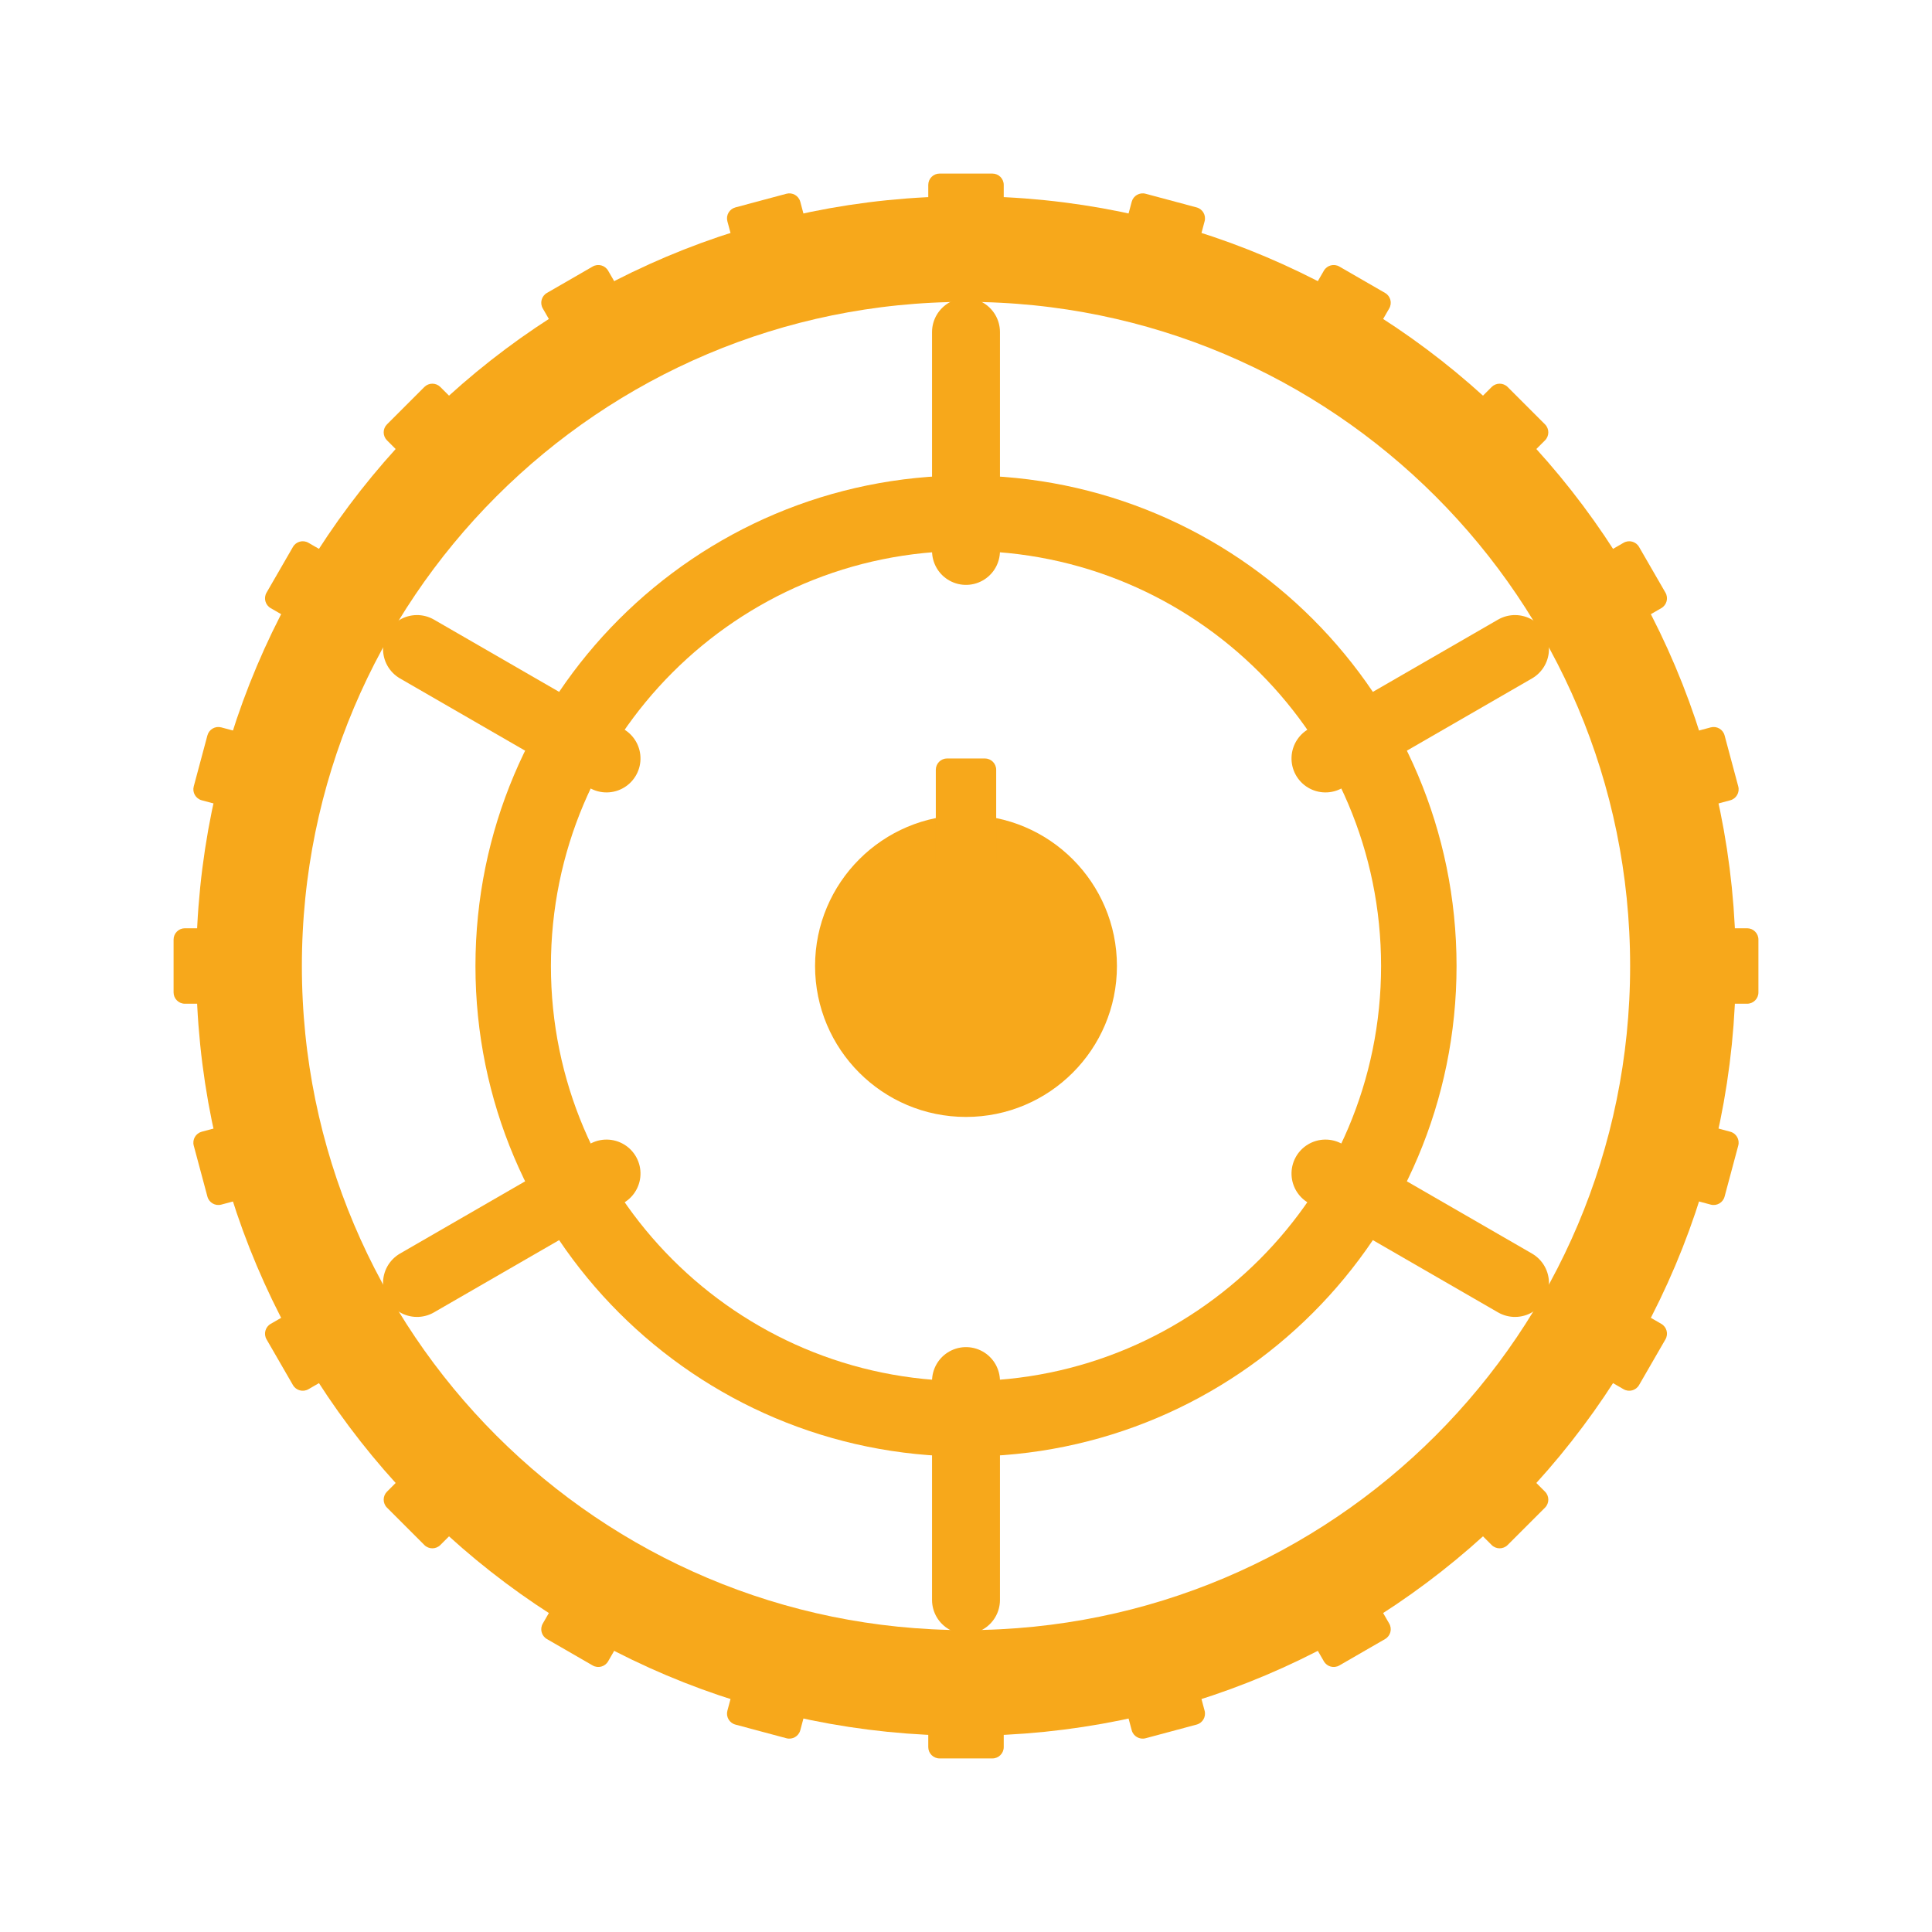
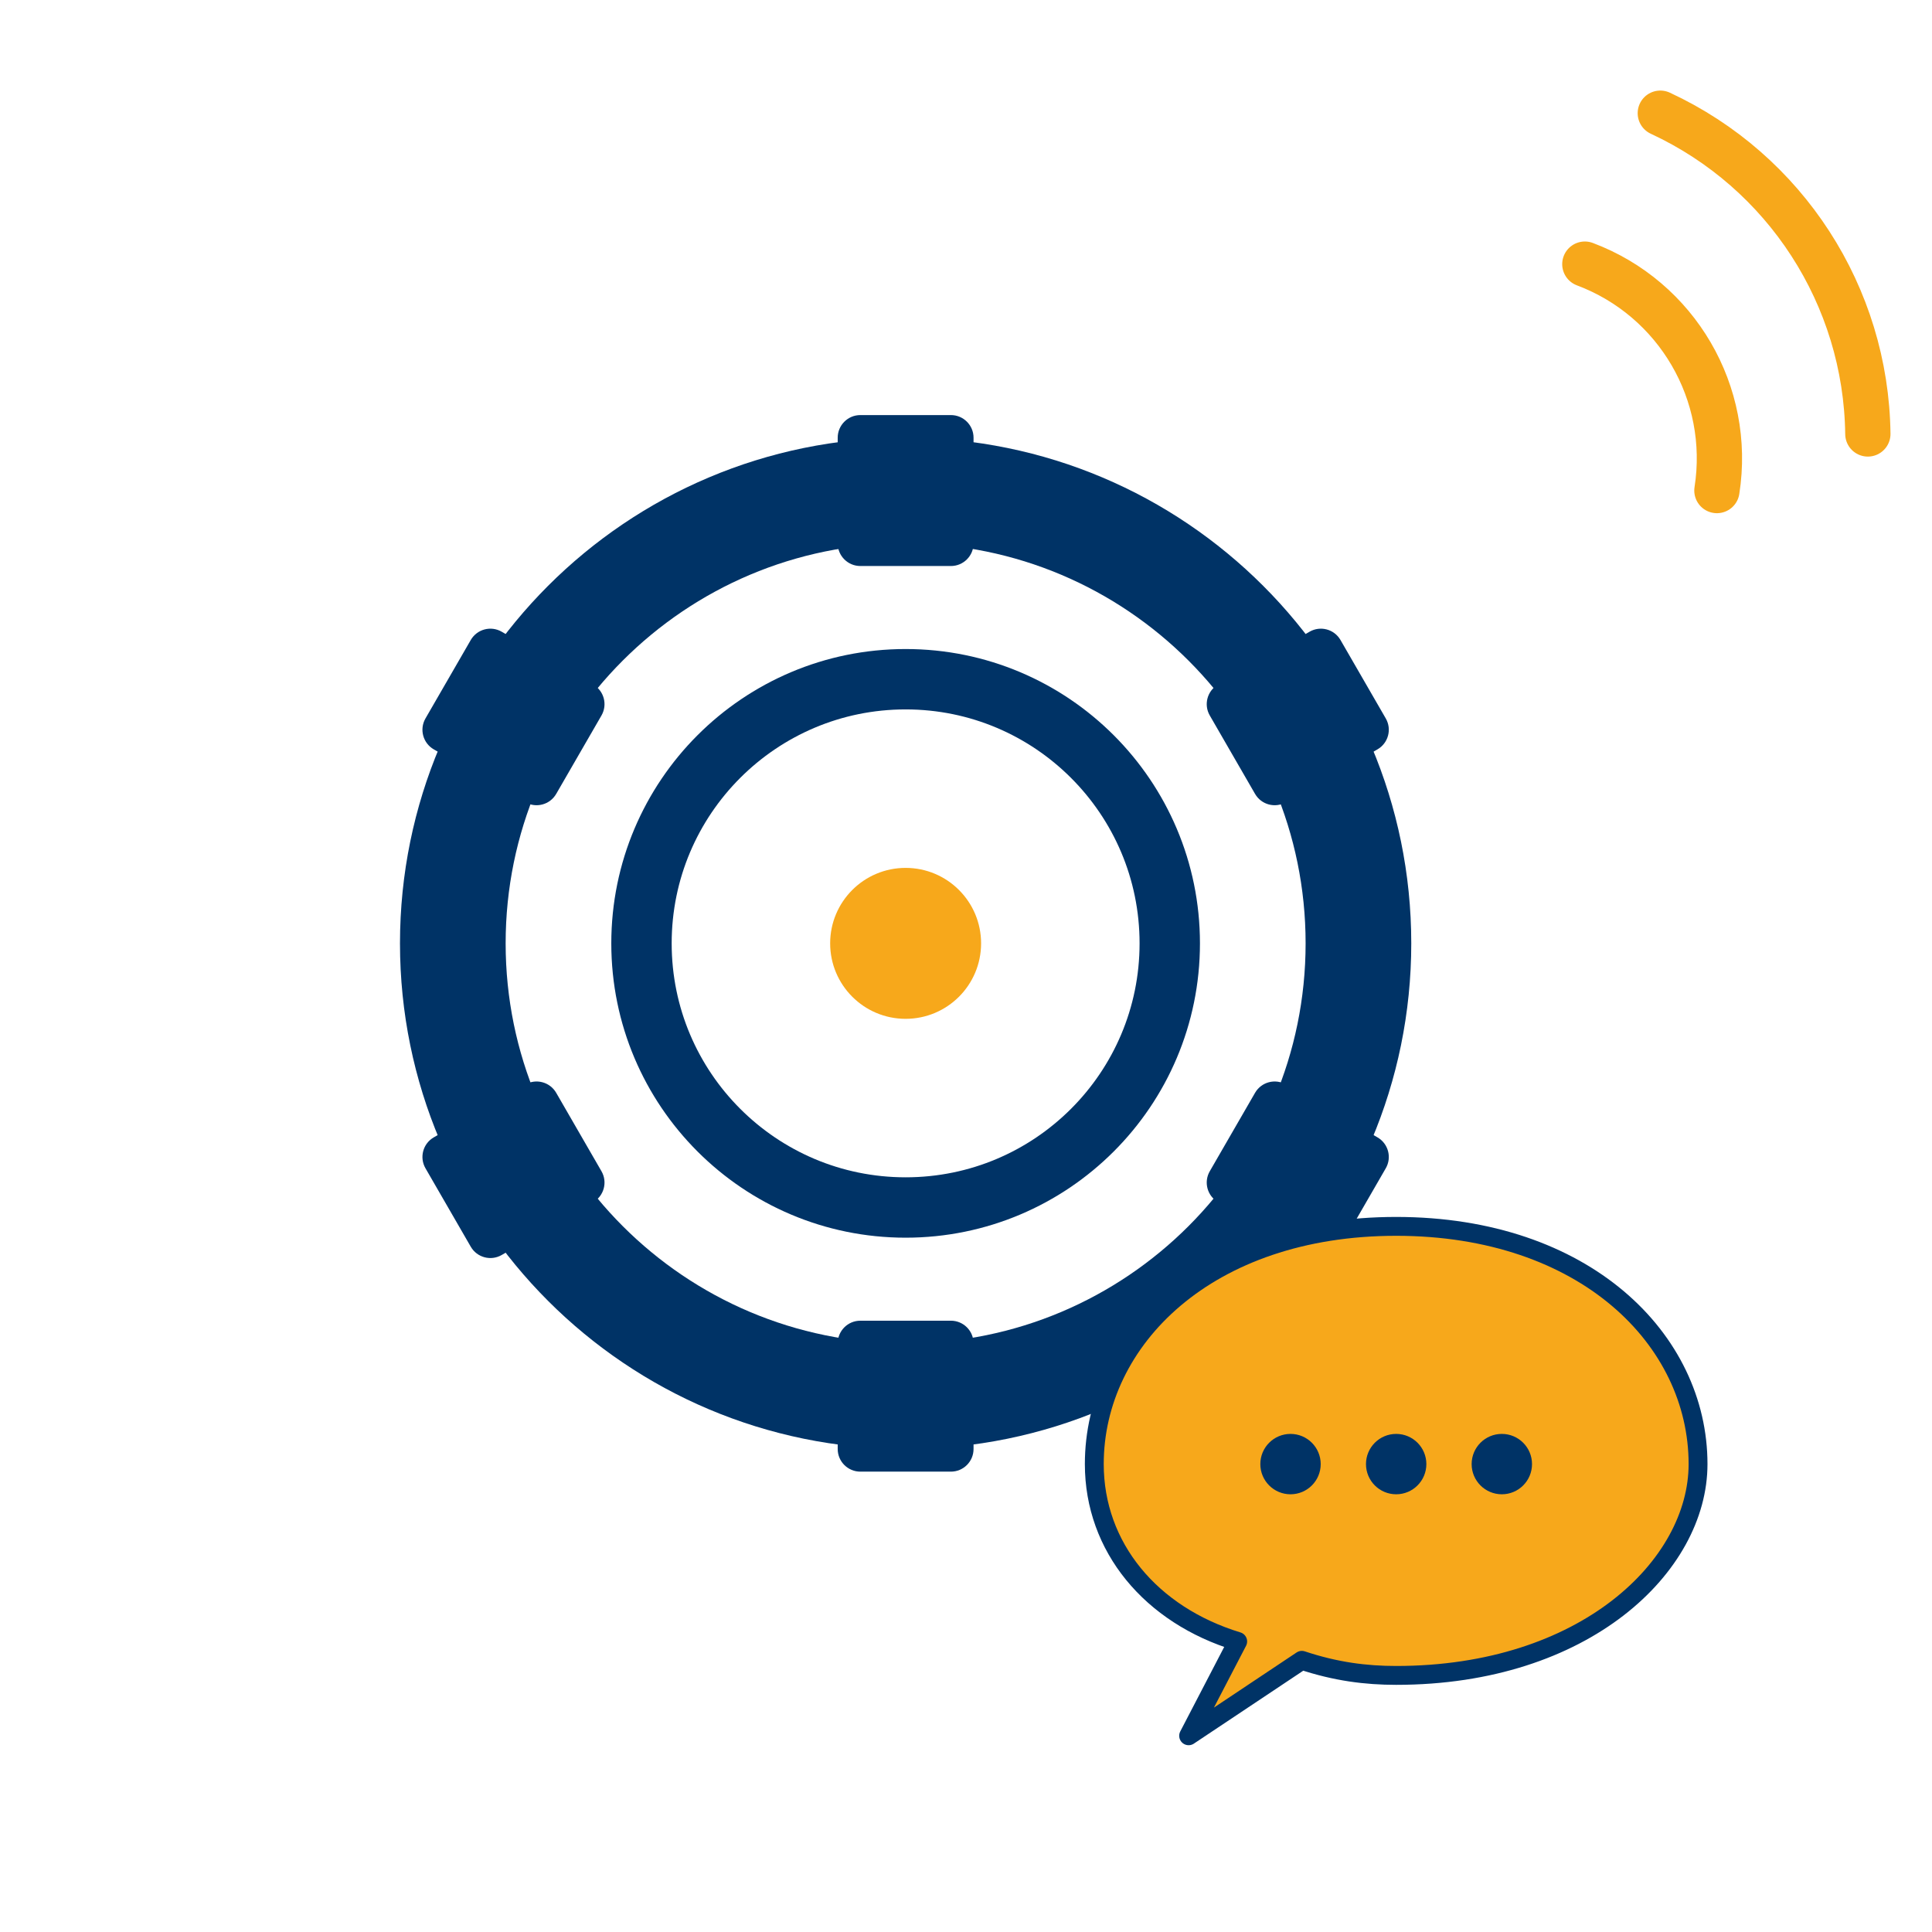
<svg xmlns="http://www.w3.org/2000/svg" viewBox="0 0 512 512">
-   <g transform="translate(256,256)">
-     <g fill="#F7A81B">
-       <rect x="-10" y="-210" width="20" height="30" rx="3" />
-       <rect x="-10" y="-210" width="20" height="30" rx="3" transform="rotate(15)" />
-       <rect x="-10" y="-210" width="20" height="30" rx="3" transform="rotate(30)" />
-       <rect x="-10" y="-210" width="20" height="30" rx="3" transform="rotate(45)" />
-       <rect x="-10" y="-210" width="20" height="30" rx="3" transform="rotate(60)" />
-       <rect x="-10" y="-210" width="20" height="30" rx="3" transform="rotate(75)" />
-       <rect x="-10" y="-210" width="20" height="30" rx="3" transform="rotate(90)" />
-       <rect x="-10" y="-210" width="20" height="30" rx="3" transform="rotate(105)" />
-       <rect x="-10" y="-210" width="20" height="30" rx="3" transform="rotate(120)" />
-       <rect x="-10" y="-210" width="20" height="30" rx="3" transform="rotate(135)" />
-       <rect x="-10" y="-210" width="20" height="30" rx="3" transform="rotate(150)" />
-       <rect x="-10" y="-210" width="20" height="30" rx="3" transform="rotate(165)" />
-       <rect x="-10" y="-210" width="20" height="30" rx="3" transform="rotate(180)" />
-       <rect x="-10" y="-210" width="20" height="30" rx="3" transform="rotate(195)" />
-       <rect x="-10" y="-210" width="20" height="30" rx="3" transform="rotate(210)" />
-       <rect x="-10" y="-210" width="20" height="30" rx="3" transform="rotate(225)" />
-       <rect x="-10" y="-210" width="20" height="30" rx="3" transform="rotate(240)" />
-       <rect x="-10" y="-210" width="20" height="30" rx="3" transform="rotate(255)" />
-       <rect x="-10" y="-210" width="20" height="30" rx="3" transform="rotate(270)" />
-       <rect x="-10" y="-210" width="20" height="30" rx="3" transform="rotate(285)" />
-       <rect x="-10" y="-210" width="20" height="30" rx="3" transform="rotate(300)" />
-       <rect x="-10" y="-210" width="20" height="30" rx="3" transform="rotate(315)" />
-       <rect x="-10" y="-210" width="20" height="30" rx="3" transform="rotate(330)" />
-       <rect x="-10" y="-210" width="20" height="30" rx="3" transform="rotate(345)" />
+   <style>
+     .arc1 { animation: pulse 2.4s ease-in-out infinite; }
+     .arc2 { animation: pulse 2.4s ease-in-out 0.3s infinite; }
+     @keyframes pulse {
+       0%, 100% { opacity: 0.3; }
+       50% { opacity: 1; }
+     }
+   </style>
+   <g transform="translate(240,250)">
+     <g fill="#003366">
+       <rect x="-18" y="-140" width="36" height="40" rx="6" />
+       <rect x="-18" y="-140" width="36" height="40" rx="6" transform="rotate(60)" />
+       <rect x="-18" y="-140" width="36" height="40" rx="6" transform="rotate(120)" />
+       <rect x="-18" y="-140" width="36" height="40" rx="6" transform="rotate(180)" />
+       <rect x="-18" y="-140" width="36" height="40" rx="6" transform="rotate(240)" />
+       <rect x="-18" y="-140" width="36" height="40" rx="6" transform="rotate(300)" />
    </g>
-     <circle cx="0" cy="0" r="190" fill="none" stroke="#F7A81B" stroke-width="28" />
-     <circle cx="0" cy="0" r="120" fill="none" stroke="#F7A81B" stroke-width="20" />
-     <g stroke="#F7A81B" stroke-width="18" stroke-linecap="round">
-       <line x1="0" y1="-110" x2="0" y2="-168" />
-       <line x1="0" y1="-110" x2="0" y2="-168" transform="rotate(60)" />
-       <line x1="0" y1="-110" x2="0" y2="-168" transform="rotate(120)" />
-       <line x1="0" y1="-110" x2="0" y2="-168" transform="rotate(180)" />
-       <line x1="0" y1="-110" x2="0" y2="-168" transform="rotate(240)" />
-       <line x1="0" y1="-110" x2="0" y2="-168" transform="rotate(300)" />
-     </g>
-     <circle cx="0" cy="0" r="40" fill="#F7A81B" />
-     <rect x="-8" y="-55" width="16" height="30" rx="3" fill="#F7A81B" />
+     <circle cx="0" cy="0" r="120" fill="none" stroke="#003366" stroke-width="28" />
+     <circle cx="0" cy="0" r="70" fill="none" stroke="#003366" stroke-width="16" />
+     <circle cx="0" cy="0" r="20" fill="#F7A81B" />
  </g>
+   <g transform="translate(370, 380)">
+     <path d="M0 -55 C-50 -55, -80 -25, -80 8 C-80 30, -65 48, -42 55 L-55 80 L-25 60 C-16 63, -8 64, 0 64 C50 64, 80 35, 80 8 C80 -25, 50 -55, 0 -55 Z" fill="#F7A81B" stroke="#003366" stroke-width="5" stroke-linejoin="round" />
+     <circle cx="-28" cy="8" r="8" fill="#003366" />
+     <circle cx="0" cy="8" r="8" fill="#003366" />
+     <circle cx="28" cy="8" r="8" fill="#003366" />
+   </g>
+   <path class="arc1" d="M420 70 A55 55 0 0 1 455 130" fill="none" stroke="#F7A81B" stroke-width="12" stroke-linecap="round" />
+   <path class="arc2" d="M440 30 A95 95 0 0 1 495 115" fill="none" stroke="#F7A81B" stroke-width="12" stroke-linecap="round" />
</svg>
